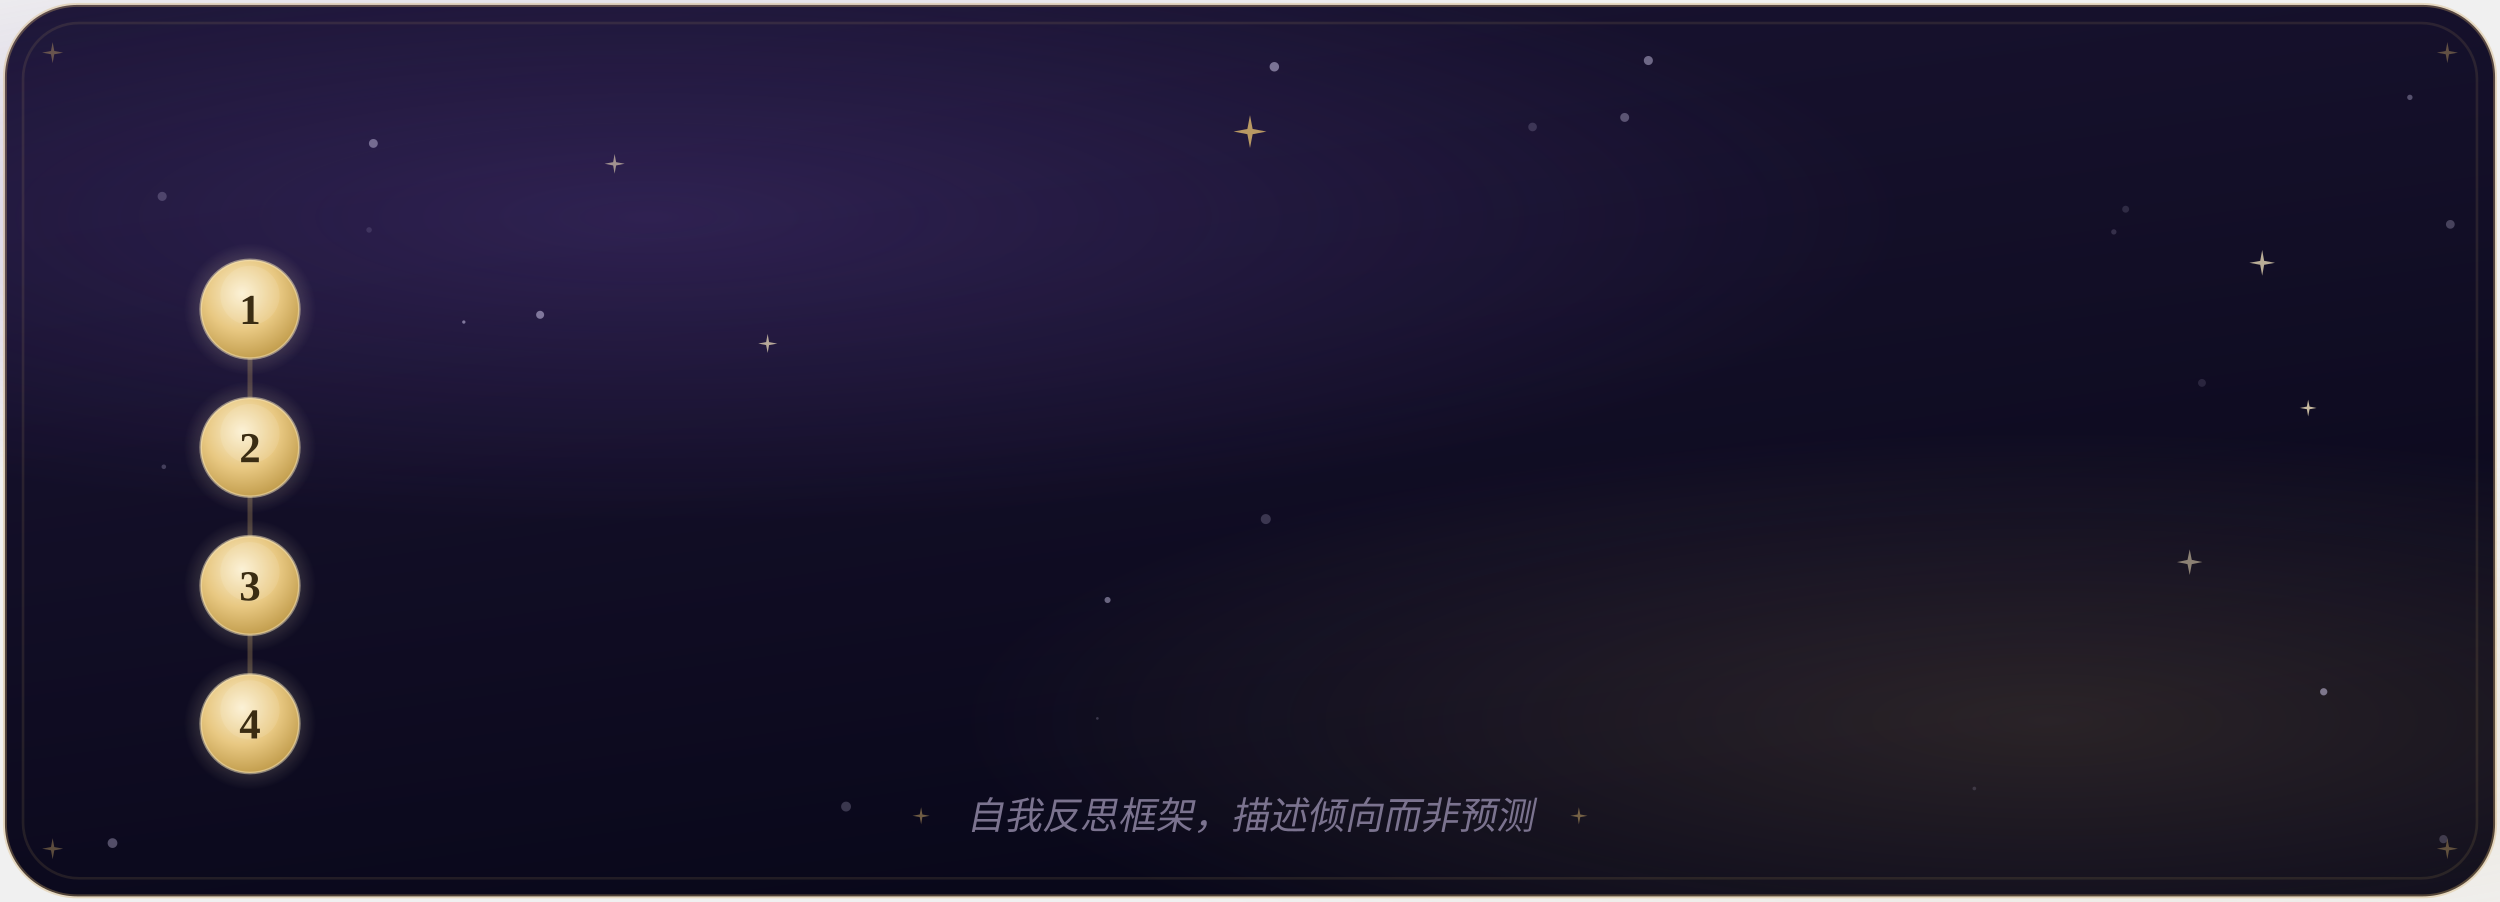
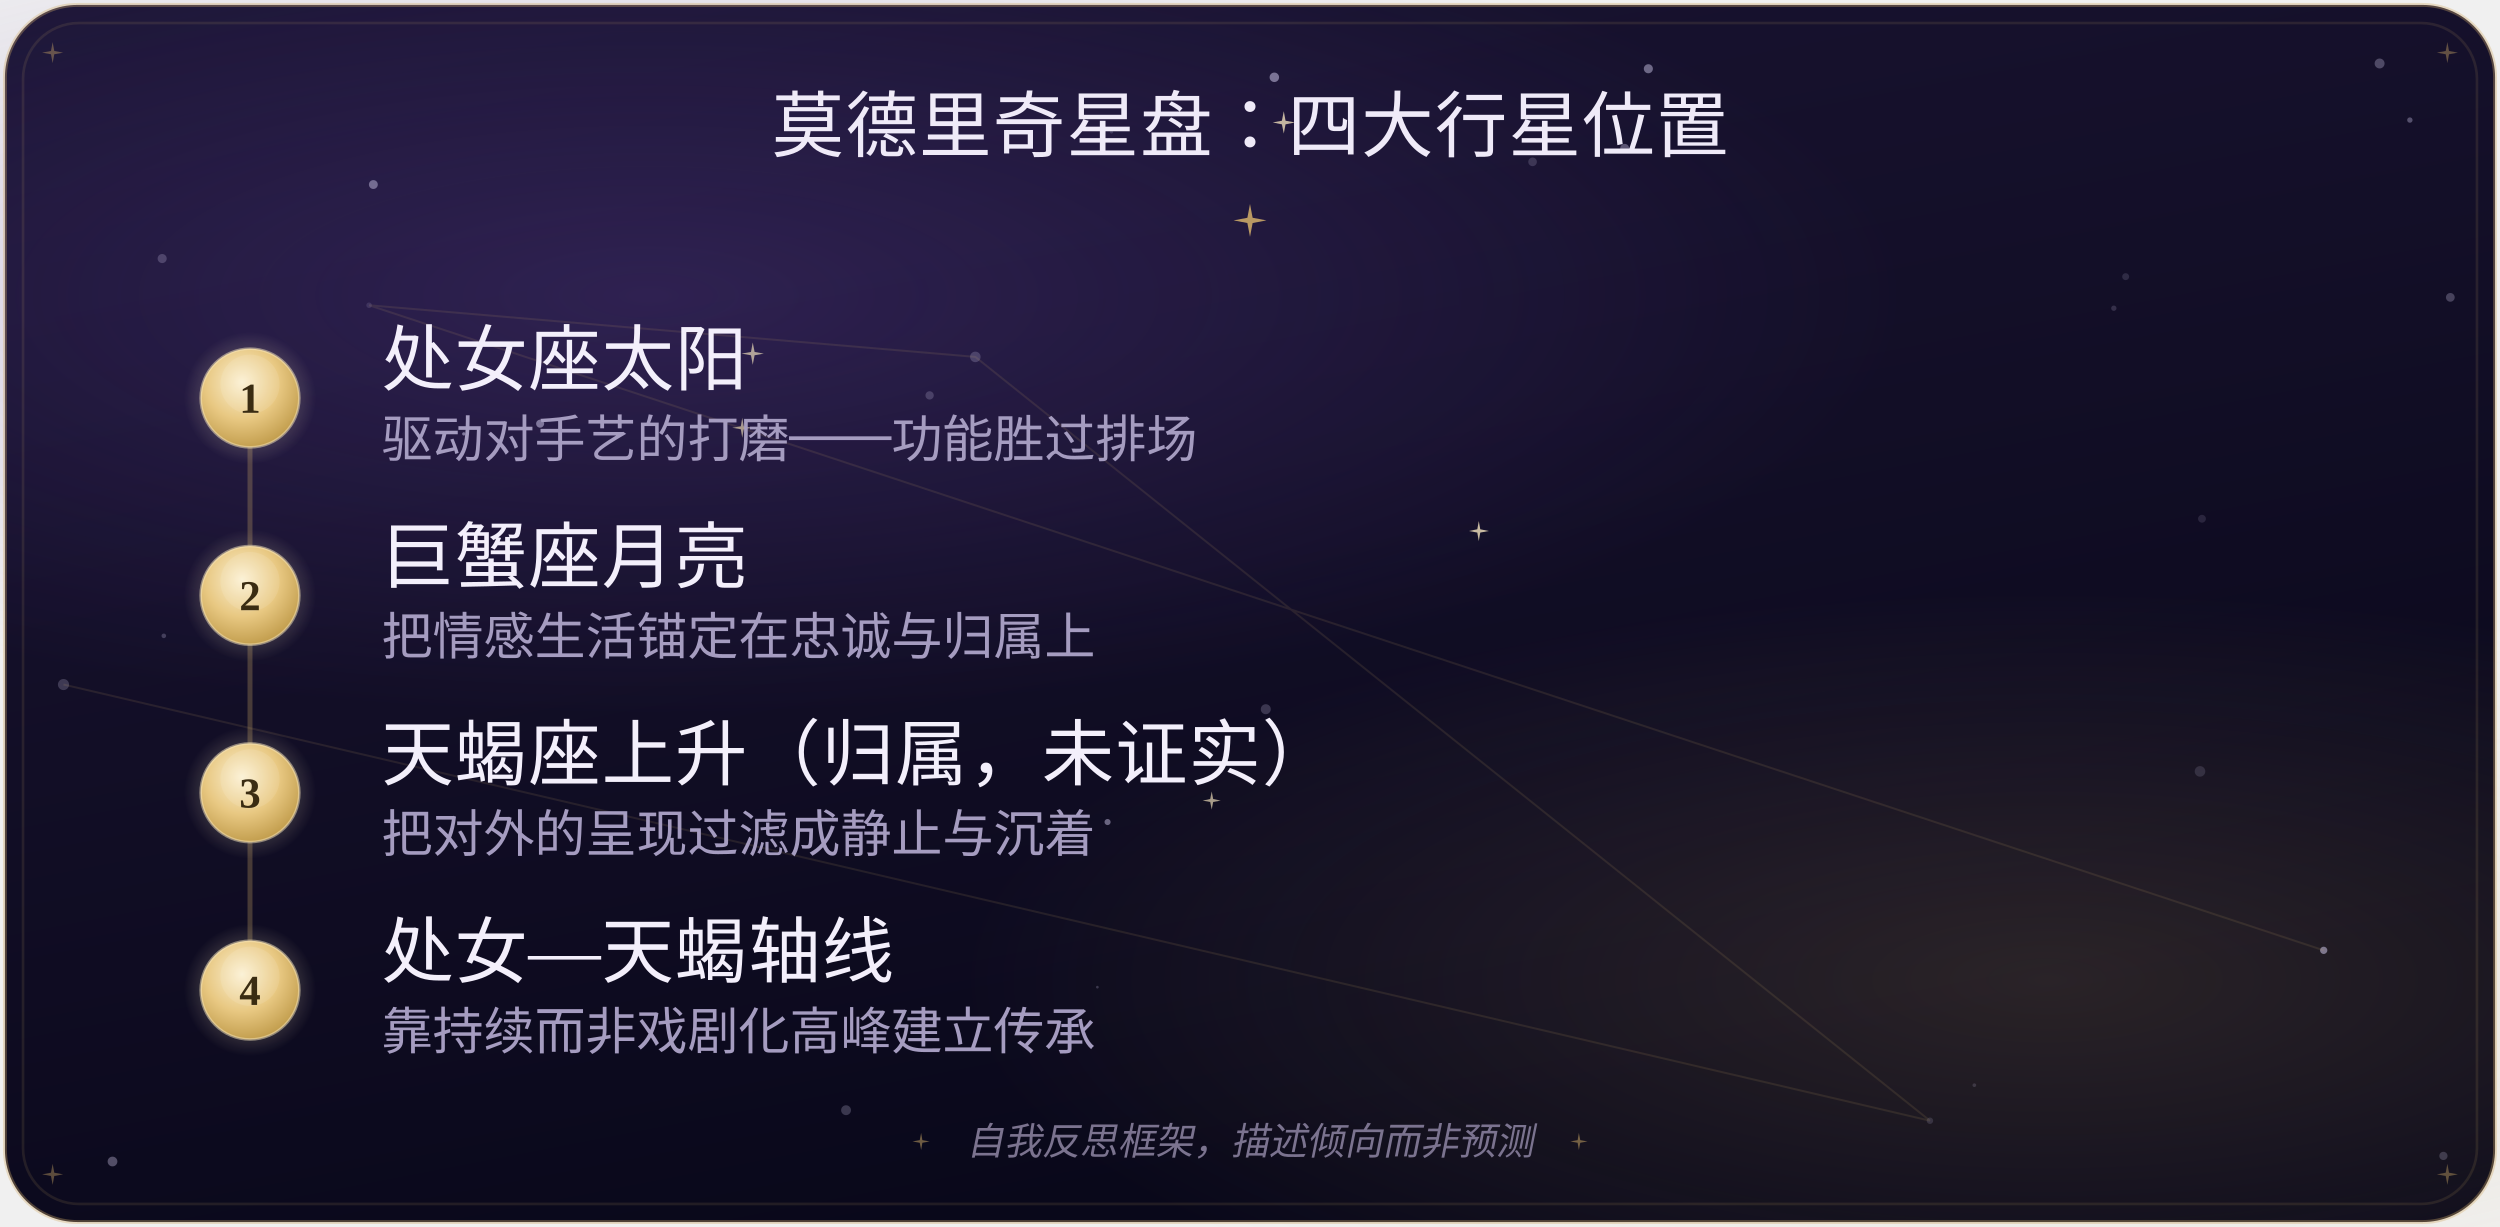
- <svg xmlns="http://www.w3.org/2000/svg" viewBox="0 0 760 274" role="img" aria-label="">
+ <svg xmlns="http://www.w3.org/2000/svg" viewBox="0 0 760 373" role="img" aria-label="莫德里奇星盘：四大行星位置">
  <defs>
    <linearGradient id="lukamodriczodiacsign1zh-panel" x1="0" y1="0" x2="0.4" y2="1">
      <stop offset="0" stop-color="#1a1433" />
      <stop offset="0.55" stop-color="#120e26" />
      <stop offset="1" stop-color="#09081a" />
    </linearGradient>
    <radialGradient id="lukamodriczodiacsign1zh-foil" cx="0.42" cy="0.34" r="0.75">
      <stop offset="0" stop-color="#fbf0d2" />
      <stop offset="0.5" stop-color="#e8c882" />
      <stop offset="1" stop-color="#b8923f" />
    </radialGradient>
    <radialGradient id="lukamodriczodiacsign1zh-glow" cx="0.5" cy="0.5" r="0.5">
      <stop offset="0" stop-color="#f6e6bf" />
      <stop offset="1" stop-color="#f6e6bf" stop-opacity="0" />
    </radialGradient>
    <radialGradient id="lukamodriczodiacsign1zh-neb1" cx="0.5" cy="0.5" r="0.5">
      <stop offset="0" stop-color="#6f4bb0" stop-opacity="0.28" />
      <stop offset="1" stop-color="#6f4bb0" stop-opacity="0" />
    </radialGradient>
    <radialGradient id="lukamodriczodiacsign1zh-neb2" cx="0.5" cy="0.5" r="0.5">
      <stop offset="0" stop-color="#d4af6a" stop-opacity="0.16" />
      <stop offset="1" stop-color="#d4af6a" stop-opacity="0" />
    </radialGradient>
    <linearGradient id="lukamodriczodiacsign1zh-rule" x1="0" y1="0" x2="1" y2="0">
      <stop offset="0" stop-color="#d4af6a" stop-opacity="0" />
      <stop offset="0.5" stop-color="#d4af6a" stop-opacity="0.6" />
      <stop offset="1" stop-color="#d4af6a" stop-opacity="0" />
    </linearGradient>
  </defs>
-   <rect x="1.5" y="1.5" width="757" height="271" rx="22" fill="url(#lukamodriczodiacsign1zh-panel)" />
-   <ellipse cx="198" cy="66" rx="380" ry="93" fill="url(#lukamodriczodiacsign1zh-neb1)" />
-   <ellipse cx="623" cy="219" rx="334" ry="88" fill="url(#lukamodriczodiacsign1zh-neb2)" />
-   <circle cx="113.5" cy="43.6" r="1.35" fill="#cfc8ea" opacity="0.46" />
-   <circle cx="706.4" cy="210.3" r="1.11" fill="#cfc8ea" opacity="0.53" />
-   <circle cx="501.1" cy="18.4" r="1.38" fill="#cfc8ea" opacity="0.47" />
-   <circle cx="257.2" cy="245.2" r="1.50" fill="#cfc8ea" opacity="0.24" />
-   <circle cx="744.9" cy="68.2" r="1.33" fill="#cfc8ea" opacity="0.28" />
-   <circle cx="141.0" cy="97.9" r="0.51" fill="#cfc8ea" opacity="0.54" />
-   <circle cx="669.4" cy="116.4" r="1.19" fill="#cfc8ea" opacity="0.14" />
-   <circle cx="646.2" cy="63.6" r="1.06" fill="#cfc8ea" opacity="0.15" />
-   <circle cx="600.2" cy="239.7" r="0.56" fill="#cfc8ea" opacity="0.17" />
-   <circle cx="465.9" cy="38.6" r="1.31" fill="#cfc8ea" opacity="0.19" />
-   <circle cx="49.3" cy="59.7" r="1.38" fill="#cfc8ea" opacity="0.24" />
-   <circle cx="49.8" cy="141.9" r="0.70" fill="#cfc8ea" opacity="0.25" />
-   <circle cx="164.2" cy="95.7" r="1.22" fill="#cfc8ea" opacity="0.53" />
-   <circle cx="333.6" cy="218.4" r="0.41" fill="#cfc8ea" opacity="0.23" />
-   <circle cx="732.6" cy="29.6" r="0.82" fill="#cfc8ea" opacity="0.35" />
-   <circle cx="387.4" cy="20.3" r="1.44" fill="#cfc8ea" opacity="0.52" />
-   <circle cx="112.2" cy="69.9" r="0.84" fill="#cfc8ea" opacity="0.14" />
-   <circle cx="336.7" cy="182.4" r="0.93" fill="#cfc8ea" opacity="0.47" />
-   <circle cx="642.6" cy="70.5" r="0.81" fill="#cfc8ea" opacity="0.18" />
-   <circle cx="384.8" cy="157.8" r="1.52" fill="#cfc8ea" opacity="0.23" />
-   <circle cx="493.9" cy="35.7" r="1.36" fill="#cfc8ea" opacity="0.36" />
-   <circle cx="34.2" cy="256.3" r="1.48" fill="#cfc8ea" opacity="0.36" />
-   <circle cx="742.8" cy="255.1" r="1.25" fill="#cfc8ea" opacity="0.23" />
-   <path d="M 665.664 167.0 L 666.3 170.2 L 669.5 170.867 L 666.3 171.5 L 665.664 174.8 L 665.0 171.5 L 661.8 170.867 L 665.0 170.2 Z" fill="#f6e6bf" opacity="0.519" />
-   <path d="M 233.37 101.5 L 233.8 104.0 L 236.3 104.446 L 233.8 104.9 L 233.37 107.3 L 232.9 104.9 L 230.5 104.446 L 232.9 104.0 Z" fill="#f6e6bf" opacity="0.7" />
-   <path d="M 186.837 46.8 L 187.3 49.3 L 189.9 49.77 L 187.3 50.3 L 186.837 52.8 L 186.4 50.3 L 183.8 49.77 L 186.4 49.3 Z" fill="#f6e6bf" opacity="0.583" />
-   <path d="M 687.708 76.0 L 688.3 79.3 L 691.6 79.894 L 688.3 80.5 L 687.708 83.8 L 687.1 80.5 L 683.8 79.894 L 687.1 79.3 Z" fill="#f6e6bf" opacity="0.734" />
-   <path d="M 701.673 121.5 L 702.1 123.6 L 704.2 124.023 L 702.1 124.4 L 701.673 126.6 L 701.3 124.4 L 699.1 124.023 L 701.3 123.6 Z" fill="#f6e6bf" opacity="0.8" />
-   <rect x="1.5" y="1.5" width="757" height="271" rx="22" fill="none" stroke="#d4af6a" stroke-opacity="0.34" stroke-width="1.2" />
-   <rect x="7" y="7" width="746" height="260" rx="17" fill="none" stroke="#d4af6a" stroke-opacity="0.12" stroke-width="0.8" />
+   <rect x="1.5" y="1.5" width="757" height="370" rx="22" fill="url(#lukamodriczodiacsign1zh-panel)" />
+   <ellipse cx="198" cy="90" rx="380" ry="127" fill="url(#lukamodriczodiacsign1zh-neb1)" />
+   <ellipse cx="623" cy="298" rx="334" ry="119" fill="url(#lukamodriczodiacsign1zh-neb2)" />
+   <circle cx="113.5" cy="56.1" r="1.35" fill="#cfc8ea" opacity="0.46" />
+   <circle cx="706.4" cy="288.9" r="1.11" fill="#cfc8ea" opacity="0.53" />
+   <circle cx="501.1" cy="20.9" r="1.38" fill="#cfc8ea" opacity="0.47" />
+   <circle cx="257.2" cy="337.5" r="1.50" fill="#cfc8ea" opacity="0.24" />
+   <circle cx="744.9" cy="90.4" r="1.33" fill="#cfc8ea" opacity="0.28" />
+   <circle cx="141.0" cy="131.9" r="0.51" fill="#cfc8ea" opacity="0.54" />
+   <circle cx="669.4" cy="157.7" r="1.19" fill="#cfc8ea" opacity="0.14" />
+   <circle cx="646.2" cy="84.1" r="1.06" fill="#cfc8ea" opacity="0.15" />
+   <circle cx="600.2" cy="329.9" r="0.56" fill="#cfc8ea" opacity="0.17" />
+   <circle cx="465.9" cy="49.2" r="1.31" fill="#cfc8ea" opacity="0.19" />
+   <circle cx="49.3" cy="78.6" r="1.38" fill="#cfc8ea" opacity="0.24" />
+   <circle cx="49.8" cy="193.3" r="0.70" fill="#cfc8ea" opacity="0.25" />
+   <circle cx="164.2" cy="128.8" r="1.22" fill="#cfc8ea" opacity="0.53" />
+   <circle cx="333.6" cy="300.1" r="0.41" fill="#cfc8ea" opacity="0.23" />
+   <circle cx="732.6" cy="36.5" r="0.82" fill="#cfc8ea" opacity="0.35" />
+   <circle cx="387.4" cy="23.5" r="1.44" fill="#cfc8ea" opacity="0.52" />
+   <circle cx="112.2" cy="92.8" r="0.84" fill="#cfc8ea" opacity="0.14" />
+   <circle cx="336.7" cy="249.9" r="0.93" fill="#cfc8ea" opacity="0.47" />
+   <circle cx="642.6" cy="93.7" r="0.81" fill="#cfc8ea" opacity="0.18" />
+   <circle cx="384.8" cy="215.6" r="1.52" fill="#cfc8ea" opacity="0.23" />
+   <circle cx="493.9" cy="45.1" r="1.36" fill="#cfc8ea" opacity="0.36" />
+   <circle cx="34.2" cy="353.1" r="1.48" fill="#cfc8ea" opacity="0.36" />
+   <circle cx="742.8" cy="351.4" r="1.25" fill="#cfc8ea" opacity="0.23" />
+   <circle cx="668.8" cy="234.5" r="1.61" fill="#cfc8ea" opacity="0.15" />
+   <circle cx="282.6" cy="120.2" r="1.26" fill="#cfc8ea" opacity="0.22" />
+   <circle cx="296.5" cy="108.5" r="1.60" fill="#cfc8ea" opacity="0.23" />
+   <circle cx="586.7" cy="340.7" r="0.98" fill="#cfc8ea" opacity="0.16" />
+   <circle cx="19.3" cy="208.1" r="1.69" fill="#cfc8ea" opacity="0.23" />
+   <circle cx="337.9" cy="40.1" r="0.50" fill="#cfc8ea" opacity="0.18" />
+   <circle cx="723.4" cy="19.3" r="1.51" fill="#cfc8ea" opacity="0.31" />
+   <circle cx="71.2" cy="175.1" r="0.91" fill="#cfc8ea" opacity="0.19" />
+   <path d="M 225.648 127.0 L 226.1 129.6 L 228.7 130.042 L 226.1 130.5 L 225.648 133.1 L 225.2 130.5 L 222.6 130.042 L 225.2 129.6 Z" fill="#f6e6bf" opacity="0.606" />
+   <path d="M 368.36 240.6 L 368.8 242.9 L 371.1 243.38 L 368.8 243.8 L 368.36 246.1 L 367.9 243.8 L 365.6 243.38 L 367.9 242.9 Z" fill="#f6e6bf" opacity="0.662" />
+   <path d="M 390.268 33.8 L 390.8 36.7 L 393.7 37.227 L 390.8 37.8 L 390.268 40.6 L 389.7 37.8 L 386.9 37.227 L 389.7 36.7 Z" fill="#f6e6bf" opacity="0.765" />
+   <path d="M 228.828 104.1 L 229.4 107.0 L 232.2 107.494 L 229.4 108.0 L 228.828 110.9 L 228.3 108.0 L 225.4 107.494 L 228.3 107.0 Z" fill="#f6e6bf" opacity="0.663" />
+   <path d="M 449.547 158.4 L 450.0 160.9 L 452.6 161.424 L 450.0 161.9 L 449.547 164.5 L 449.1 161.9 L 446.5 161.424 L 449.1 160.9 Z" fill="#f6e6bf" opacity="0.798" />
+   <path d="M 706.4 288.9 L 112.2 92.8 L 296.5 108.5 L 586.7 340.7 L 19.3 208.1" fill="none" stroke="#d4af6a" stroke-width="0.6" opacity="0.12" />
+   <rect x="1.5" y="1.5" width="757" height="370" rx="22" fill="none" stroke="#d4af6a" stroke-opacity="0.34" stroke-width="1.2" />
+   <rect x="7" y="7" width="746" height="359" rx="17" fill="none" stroke="#d4af6a" stroke-opacity="0.12" stroke-width="0.8" />
  <path d="M 16 12.8 L 16.5 15.5 L 19.2 16 L 16.5 16.5 L 16 19.2 L 15.5 16.5 L 12.8 16 L 15.5 15.5 Z" fill="#d4af6a" opacity="0.4" />
  <path d="M 744 12.8 L 744.5 15.5 L 747.2 16 L 744.5 16.5 L 744 19.2 L 743.5 16.5 L 740.8 16 L 743.5 15.5 Z" fill="#d4af6a" opacity="0.4" />
-   <path d="M 16 254.8 L 16.5 257.5 L 19.2 258 L 16.5 258.5 L 16 261.2 L 15.5 258.5 L 12.8 258 L 15.5 257.5 Z" fill="#d4af6a" opacity="0.4" />
-   <path d="M 744 254.8 L 744.5 257.5 L 747.2 258 L 744.5 258.5 L 744 261.2 L 743.5 258.5 L 740.8 258 L 743.5 257.5 Z" fill="#d4af6a" opacity="0.4" />
-   <line x1="230" y1="40" x2="368" y2="40" stroke="url(#lukamodriczodiacsign1zh-rule)" stroke-width="1" />
-   <line x1="392" y1="40" x2="530" y2="40" stroke="url(#lukamodriczodiacsign1zh-rule)" stroke-width="1" />
-   <path d="M 380 35.0 L 380.8 39.2 L 385.0 40 L 380.8 40.8 L 380 45.0 L 379.2 40.8 L 375.0 40 L 379.2 39.2 Z" fill="#d4af6a" opacity="0.85" />
-   <line x1="76" y1="94" x2="76" y2="220" stroke="#d4af6a" stroke-opacity="0.28" stroke-width="1.5" />
-   <circle cx="76" cy="94" r="20.0" fill="url(#lukamodriczodiacsign1zh-glow)" opacity="0.5" />
-   <circle cx="76" cy="94" r="15" fill="url(#lukamodriczodiacsign1zh-foil)" stroke="#f6e6bf" stroke-opacity="0.5" stroke-width="0.8" />
-   <circle cx="76" cy="89.8" r="9.0" fill="#ffffff" opacity="0.10" />
-   <text x="76" y="98.5" text-anchor="middle" font-family="Georgia, 'Times New Roman', serif" font-size="13" font-weight="700" fill="#3a2c12">1</text>
-   <text x="116" y="90.0" font-family="Georgia, 'Times New Roman', serif" font-size="22" letter-spacing="0.3" fill="#f3effb" />
-   <circle cx="76" cy="136" r="20.0" fill="url(#lukamodriczodiacsign1zh-glow)" opacity="0.5" />
-   <circle cx="76" cy="136" r="15" fill="url(#lukamodriczodiacsign1zh-foil)" stroke="#f6e6bf" stroke-opacity="0.5" stroke-width="0.8" />
-   <circle cx="76" cy="131.8" r="9.0" fill="#ffffff" opacity="0.10" />
-   <text x="76" y="140.5" text-anchor="middle" font-family="Georgia, 'Times New Roman', serif" font-size="13" font-weight="700" fill="#3a2c12">2</text>
-   <text x="116" y="132.0" font-family="Georgia, 'Times New Roman', serif" font-size="22" letter-spacing="0.3" fill="#f3effb" />
-   <circle cx="76" cy="178" r="20.0" fill="url(#lukamodriczodiacsign1zh-glow)" opacity="0.5" />
-   <circle cx="76" cy="178" r="15" fill="url(#lukamodriczodiacsign1zh-foil)" stroke="#f6e6bf" stroke-opacity="0.5" stroke-width="0.8" />
-   <circle cx="76" cy="173.8" r="9.0" fill="#ffffff" opacity="0.10" />
-   <text x="76" y="182.5" text-anchor="middle" font-family="Georgia, 'Times New Roman', serif" font-size="13" font-weight="700" fill="#3a2c12">3</text>
-   <text x="116" y="174.0" font-family="Georgia, 'Times New Roman', serif" font-size="22" letter-spacing="0.3" fill="#f3effb" />
-   <circle cx="76" cy="220" r="20.0" fill="url(#lukamodriczodiacsign1zh-glow)" opacity="0.5" />
-   <circle cx="76" cy="220" r="15" fill="url(#lukamodriczodiacsign1zh-foil)" stroke="#f6e6bf" stroke-opacity="0.5" stroke-width="0.8" />
-   <circle cx="76" cy="215.8" r="9.0" fill="#ffffff" opacity="0.10" />
-   <text x="76" y="224.5" text-anchor="middle" font-family="Georgia, 'Times New Roman', serif" font-size="13" font-weight="700" fill="#3a2c12">4</text>
-   <text x="116" y="216.0" font-family="Georgia, 'Times New Roman', serif" font-size="22" letter-spacing="0.3" fill="#f3effb" />
-   <path d="M 280.025 245.4 L 280.4 247.6 L 282.6 248 L 280.4 248.4 L 280.025 250.6 L 279.6 248.4 L 277.4 248 L 279.6 247.6 Z" fill="#d4af6a" opacity="0.5" />
-   <text x="380" y="252" text-anchor="middle" font-family="Georgia, 'Times New Roman', serif" font-style="italic" font-size="11.5" fill="#7b738f">自我反思框架，描述倾向而非预测</text>
-   <path d="M 479.975 245.4 L 480.4 247.6 L 482.6 248 L 480.4 248.4 L 479.975 250.6 L 479.6 248.4 L 477.4 248 L 479.6 247.6 Z" fill="#d4af6a" opacity="0.5" />
+   <path d="M 16 353.8 L 16.5 356.5 L 19.2 357 L 16.5 357.5 L 16 360.2 L 15.5 357.5 L 12.8 357 L 15.5 356.5 Z" fill="#d4af6a" opacity="0.4" />
+   <path d="M 744 353.8 L 744.5 356.5 L 747.2 357 L 744.5 357.5 L 744 360.2 L 743.5 357.5 L 740.8 357 L 743.5 356.5 Z" fill="#d4af6a" opacity="0.4" />
+   <text x="380" y="46" text-anchor="middle" font-family="Georgia, 'Times New Roman', serif" font-size="22" letter-spacing="0.4" fill="#efeaf8">莫德里奇星盘：四大行星位置</text>
+   <line x1="230" y1="67" x2="368" y2="67" stroke="url(#lukamodriczodiacsign1zh-rule)" stroke-width="1" />
+   <line x1="392" y1="67" x2="530" y2="67" stroke="url(#lukamodriczodiacsign1zh-rule)" stroke-width="1" />
+   <path d="M 380 62.0 L 380.8 66.2 L 385.0 67 L 380.8 67.8 L 380 72.0 L 379.2 67.8 L 375.0 67 L 379.2 66.2 Z" fill="#d4af6a" opacity="0.85" />
+   <line x1="76" y1="121" x2="76" y2="301" stroke="#d4af6a" stroke-opacity="0.28" stroke-width="1.5" />
+   <circle cx="76" cy="121" r="20.0" fill="url(#lukamodriczodiacsign1zh-glow)" opacity="0.5" />
+   <circle cx="76" cy="121" r="15" fill="url(#lukamodriczodiacsign1zh-foil)" stroke="#f6e6bf" stroke-opacity="0.5" stroke-width="0.8" />
+   <circle cx="76" cy="116.8" r="9.0" fill="#ffffff" opacity="0.10" />
+   <text x="76" y="125.5" text-anchor="middle" font-family="Georgia, 'Times New Roman', serif" font-size="13" font-weight="700" fill="#3a2c12">1</text>
+   <text x="116" y="117.0" font-family="Georgia, 'Times New Roman', serif" font-size="22" letter-spacing="0.3" fill="#f3effb">处女座太阳</text>
+   <text x="116" y="139.0" font-family="Helvetica, Arial, sans-serif" font-size="15.5" fill="#a59cc0">驱动对手艺的打磨——功能胜过排场</text>
+   <circle cx="76" cy="181" r="20.0" fill="url(#lukamodriczodiacsign1zh-glow)" opacity="0.5" />
+   <circle cx="76" cy="181" r="15" fill="url(#lukamodriczodiacsign1zh-foil)" stroke="#f6e6bf" stroke-opacity="0.5" stroke-width="0.8" />
+   <circle cx="76" cy="176.8" r="9.0" fill="#ffffff" opacity="0.10" />
+   <text x="76" y="185.5" text-anchor="middle" font-family="Georgia, 'Times New Roman', serif" font-size="13" font-weight="700" fill="#3a2c12">2</text>
+   <text x="116" y="177.0" font-family="Georgia, 'Times New Roman', serif" font-size="22" letter-spacing="0.3" fill="#f3effb">巨蟹座月亮</text>
+   <text x="116" y="199.0" font-family="Helvetica, Arial, sans-serif" font-size="15.5" fill="#a59cc0">把情感生活锚定在忠诚与归属上</text>
+   <circle cx="76" cy="241" r="20.0" fill="url(#lukamodriczodiacsign1zh-glow)" opacity="0.5" />
+   <circle cx="76" cy="241" r="15" fill="url(#lukamodriczodiacsign1zh-foil)" stroke="#f6e6bf" stroke-opacity="0.5" stroke-width="0.8" />
+   <circle cx="76" cy="236.8" r="9.0" fill="#ffffff" opacity="0.10" />
+   <text x="76" y="245.5" text-anchor="middle" font-family="Georgia, 'Times New Roman', serif" font-size="13" font-weight="700" fill="#3a2c12">3</text>
+   <text x="116" y="237.0" font-family="Georgia, 'Times New Roman', serif" font-size="22" letter-spacing="0.3" fill="#f3effb">天蝎座上升（归属，未证实）</text>
+   <text x="116" y="259.0" font-family="Helvetica, Arial, sans-serif" font-size="15.5" fill="#a59cc0">把对外的呈现过滤成静止与沉着</text>
+   <circle cx="76" cy="301" r="20.0" fill="url(#lukamodriczodiacsign1zh-glow)" opacity="0.5" />
+   <circle cx="76" cy="301" r="15" fill="url(#lukamodriczodiacsign1zh-foil)" stroke="#f6e6bf" stroke-opacity="0.5" stroke-width="0.8" />
+   <circle cx="76" cy="296.8" r="9.0" fill="#ffffff" opacity="0.10" />
+   <text x="76" y="305.5" text-anchor="middle" font-family="Georgia, 'Times New Roman', serif" font-size="13" font-weight="700" fill="#3a2c12">4</text>
+   <text x="116" y="297.0" font-family="Georgia, 'Times New Roman', serif" font-size="22" letter-spacing="0.3" fill="#f3effb">处女—天蝎轴线</text>
+   <text x="116" y="319.0" font-family="Helvetica, Arial, sans-serif" font-size="15.5" fill="#a59cc0">靠持续而非戏剧化高峰建立传承</text>
+   <path d="M 280.025 344.4 L 280.4 346.6 L 282.6 347 L 280.4 347.4 L 280.025 349.6 L 279.6 347.4 L 277.4 347 L 279.6 346.6 Z" fill="#d4af6a" opacity="0.5" />
+   <text x="380" y="351" text-anchor="middle" font-family="Georgia, 'Times New Roman', serif" font-style="italic" font-size="11.5" fill="#7b738f">自我反思框架，描述倾向而非预测</text>
+   <path d="M 479.975 344.4 L 480.4 346.6 L 482.6 347 L 480.4 347.4 L 479.975 349.6 L 479.6 347.4 L 477.4 347 L 479.6 346.6 Z" fill="#d4af6a" opacity="0.5" />
</svg>
